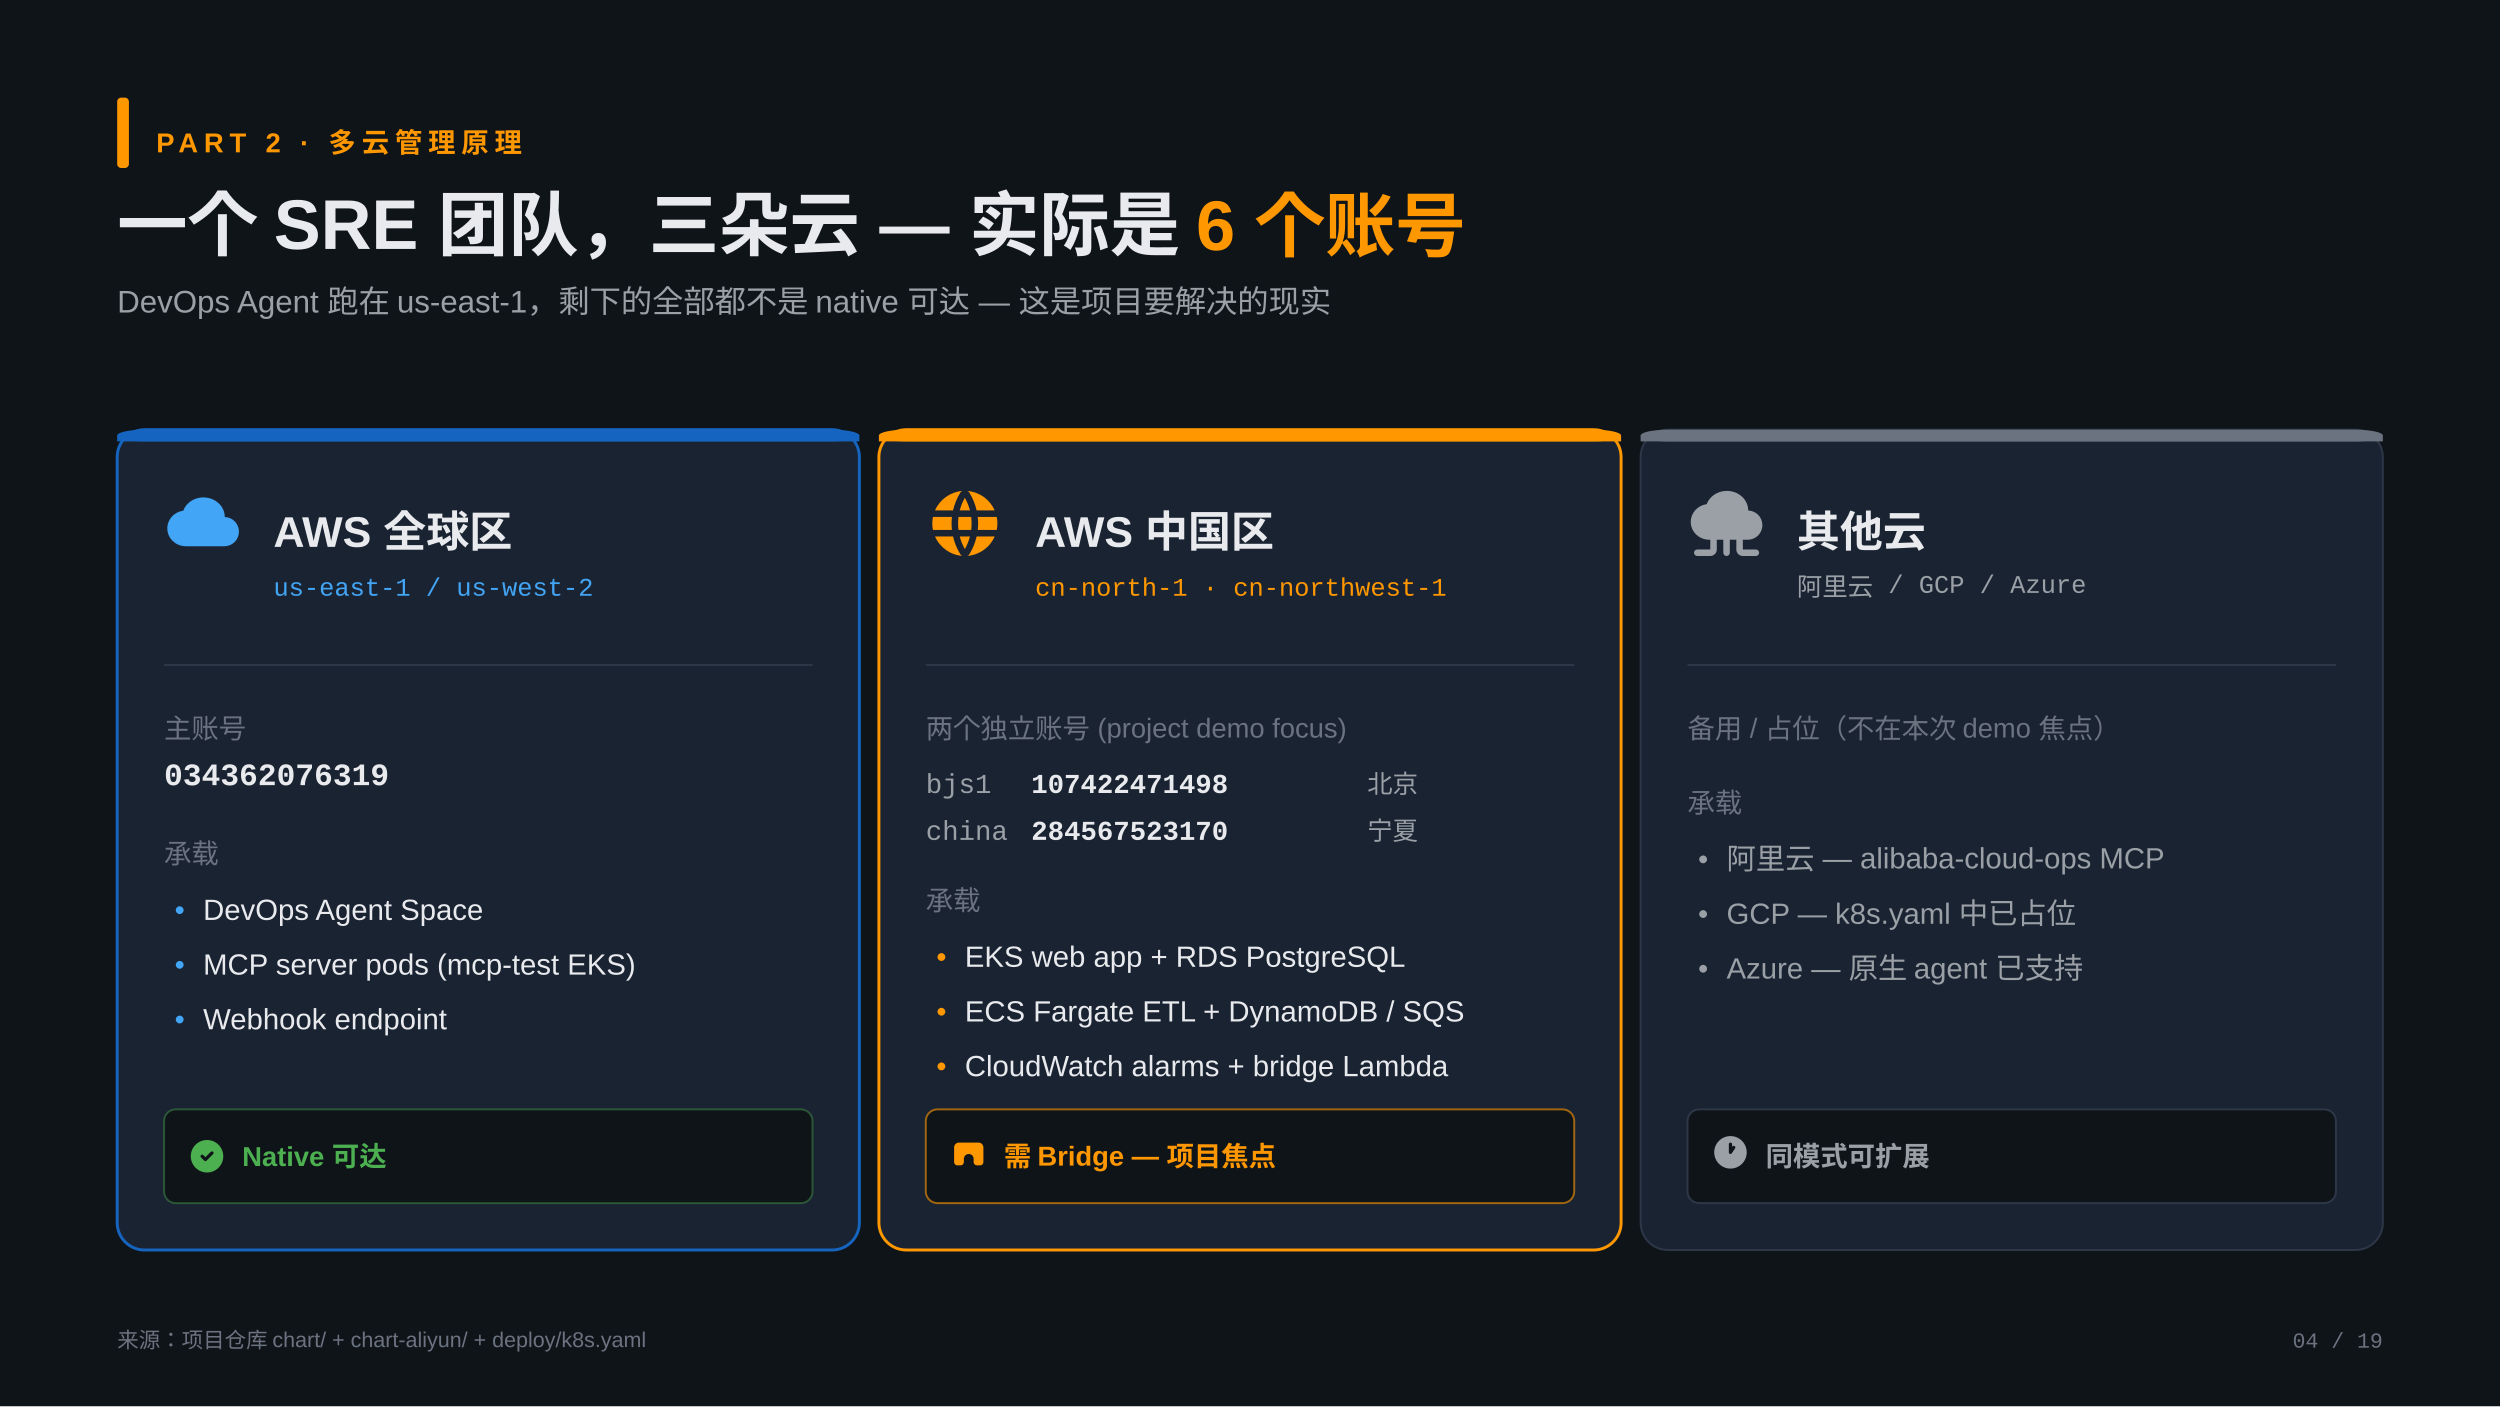
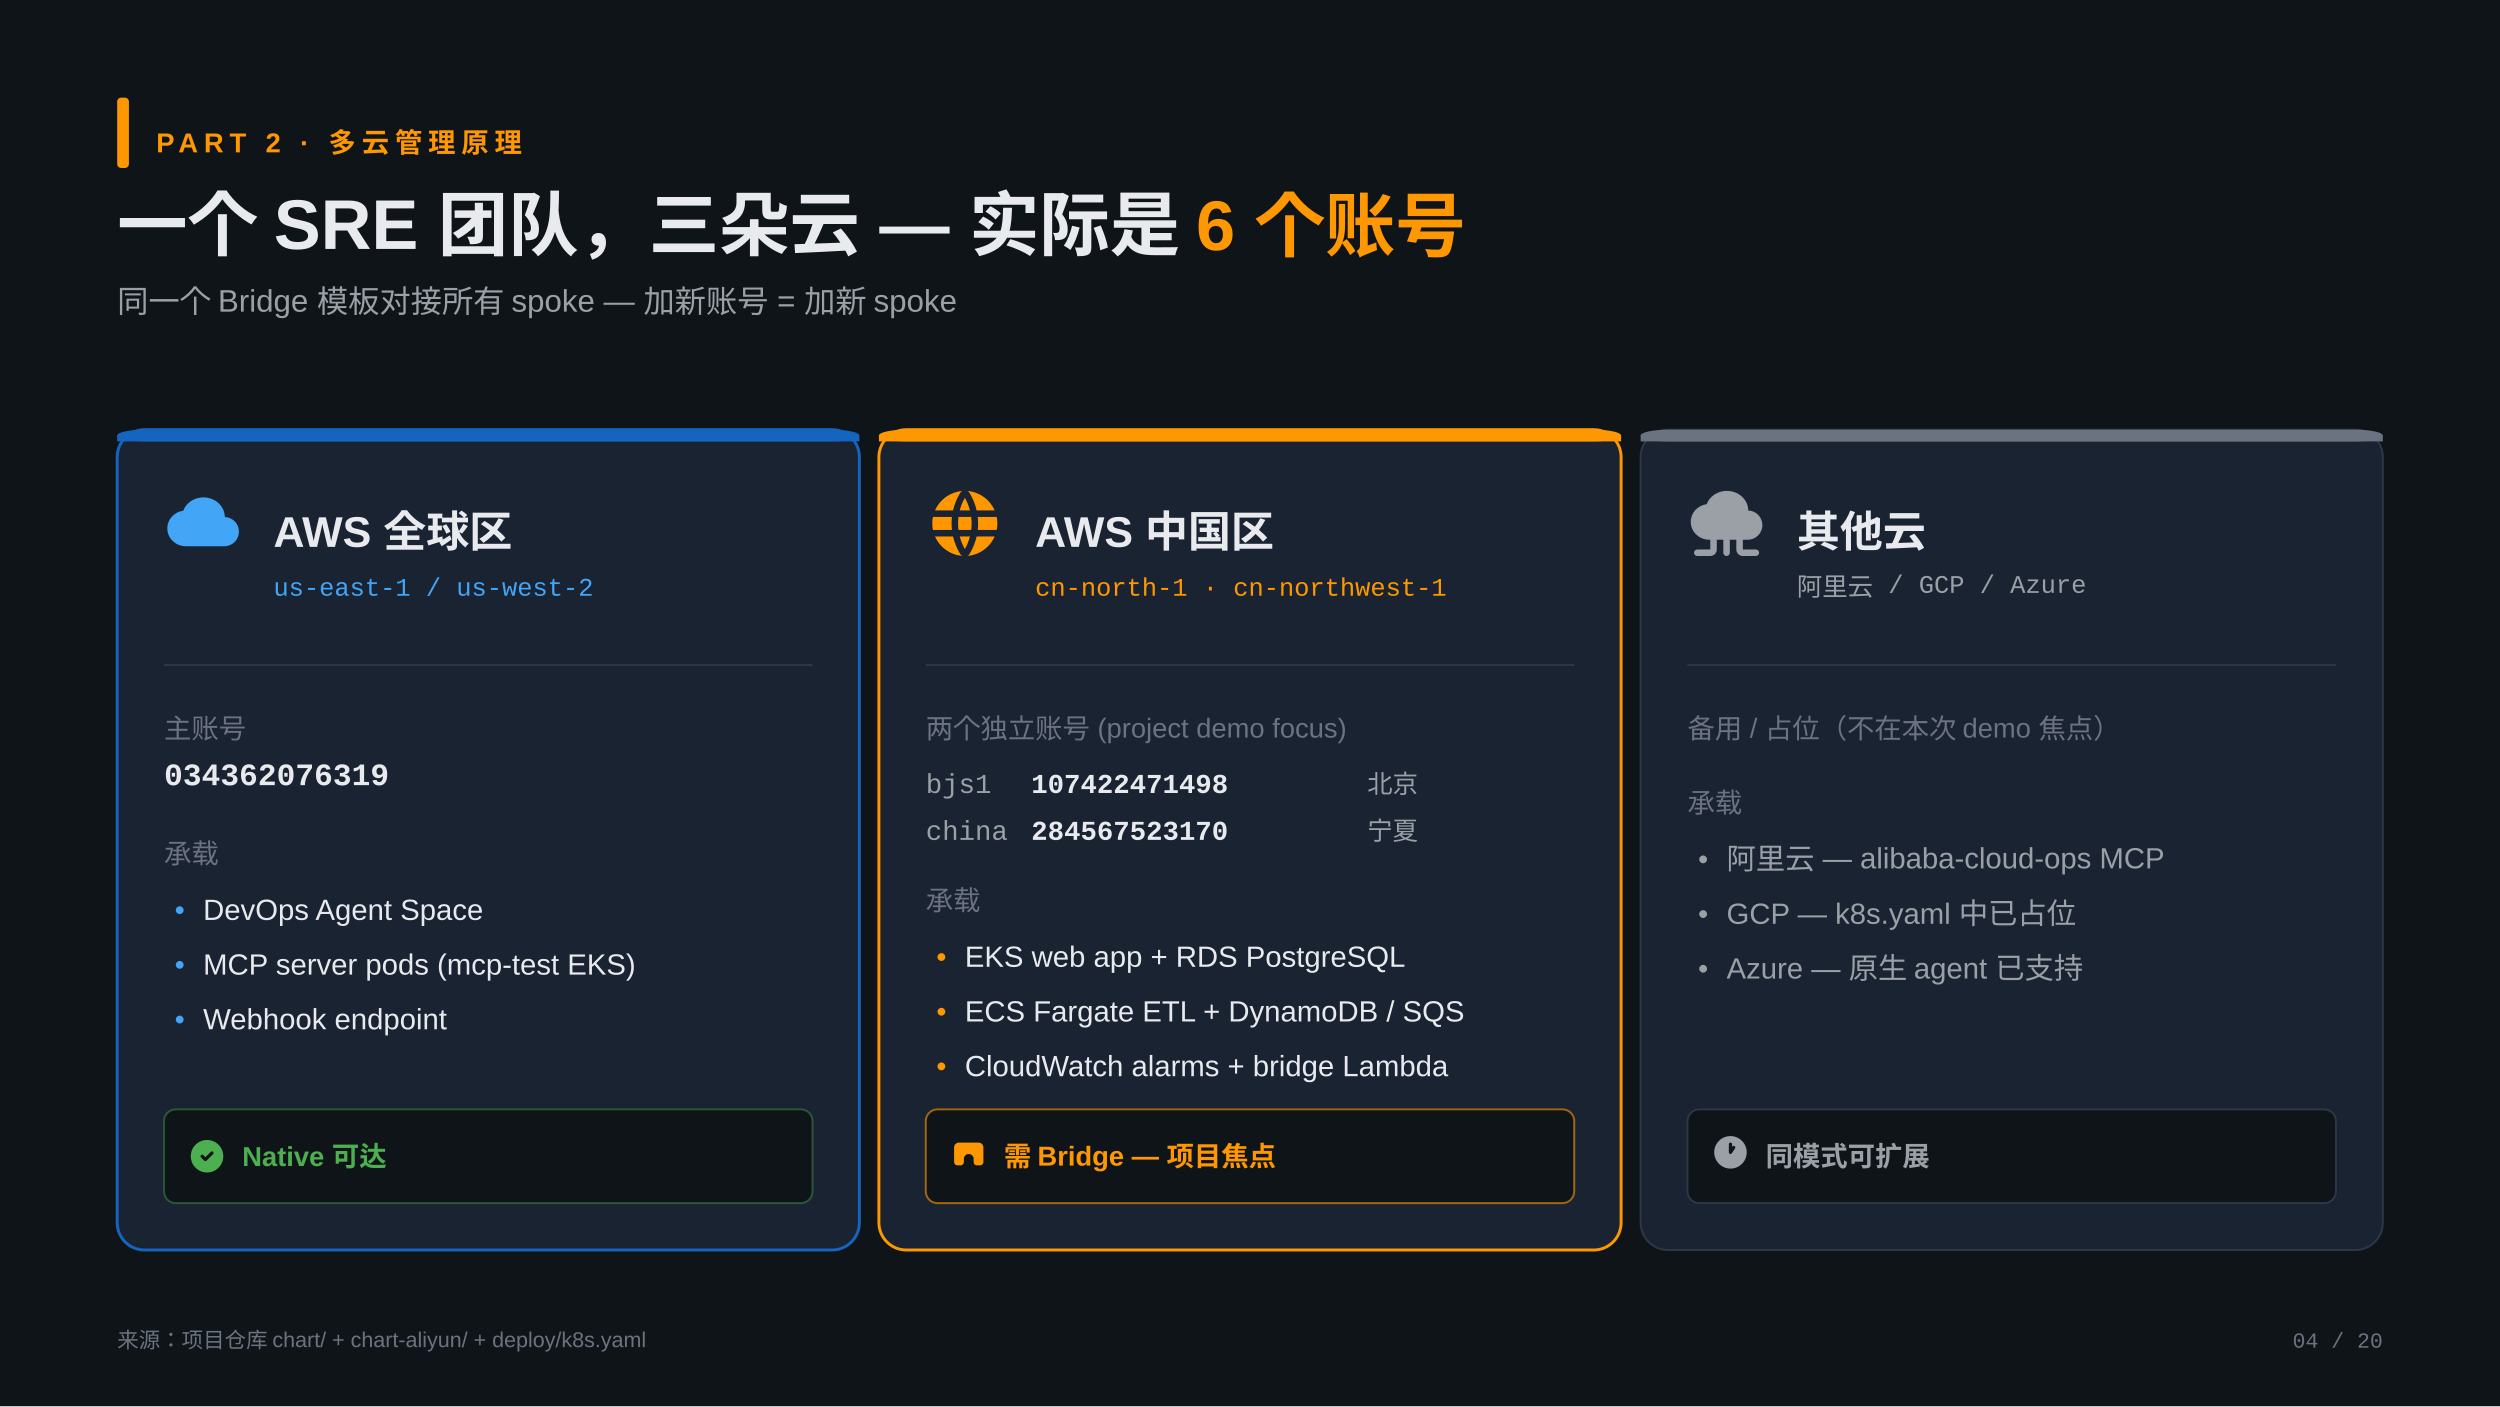
<svg xmlns="http://www.w3.org/2000/svg" viewBox="0 0 1280 720" width="1280" height="720">
  <g id="bg-base">
    <rect width="1280" height="720" fill="#0F1419" />
  </g>
  <g id="page-header">
    <path fill="#FF9800" d="M62,50 H64 A2,2 0 0 1 66,52 V84 A2,2 0 0 1 64,86 H62 A2,2 0 0 1 60,84 V52 A2,2 0 0 1 62,50 Z" />
    <text x="80" y="78" font-family="&quot;Microsoft YaHei&quot;, &quot;PingFang SC&quot;, Arial, sans-serif" font-size="14" font-weight="600" fill="#FF9800" letter-spacing="3">PART 2 · 多云管理原理</text>
    <text x="60" y="128" font-family="SimHei, &quot;Microsoft YaHei&quot;, Arial, sans-serif" font-size="36" font-weight="800" fill="#E8EAED">一个 SRE 团队，三朵云 — 实际是 <tspan fill="#FF9800">6 个账号</tspan>
    </text>
-     <text x="60" y="160" font-family="&quot;Microsoft YaHei&quot;, &quot;PingFang SC&quot;, Arial, sans-serif" font-size="16" fill="#9AA0A6">DevOps Agent 跑在 us-east-1，剩下的全部都不是 native 可达 — 这是项目要解决的现实</text>
+     <text x="60" y="160" font-family="&quot;Microsoft YaHei&quot;, &quot;PingFang SC&quot;, Arial, sans-serif" font-size="16" fill="#9AA0A6">同一个 Bridge 模板对接所有 spoke — 加新账号 = 加新 spoke</text>
  </g>
  <g id="card-aws-global">
    <path fill="#1A2332" stroke="#1565C0" stroke-width="1.5" d="M74,220 H426 A14,14 0 0 1 440,234 V626 A14,14 0 0 1 426,640 H74 A14,14 0 0 1 60,626 V234 A14,14 0 0 1 74,220 Z" />
    <path fill="#1565C0" d="M74,220 H426 A14,3 0 0 1 440,223 V223 A14,3 0 0 1 426,226 H74 A14,3 0 0 1 60,223 V223 A14,3 0 0 1 74,220 Z" />
    <rect x="60" y="223" width="380" height="3" fill="#1565C0" />
    <g transform="translate(84.0, 248.0) scale(1.666667)" fill="#42A5F5">
      <path d="M10.04 4.305c2.195 -.667 4.615 -.224 6.36 1.176c1.386 1.108 2.188 2.686 2.252 4.34l.003 .212l.091 .003c2.3 .107 4.143 1.961 4.25 4.27l.004 .211c0 2.407 -1.885 4.372 -4.255 4.482l-.21 .005h-11.878l-.222 -.008c-2.94 -.11 -5.317 -2.399 -5.43 -5.263l-.005 -.216c0 -2.747 2.08 -5.01 4.784 -5.417l.114 -.016l.07 -.181c.663 -1.62 2.056 -2.906 3.829 -3.518l.244 -.08z" />
    </g>
    <text x="140" y="280" font-family="SimHei, &quot;Microsoft YaHei&quot;, Arial, sans-serif" font-size="22" font-weight="800" fill="#E8EAED">AWS 全球区</text>
    <text x="140" y="305" font-family="Consolas, &quot;Courier New&quot;, monospace" font-size="13" fill="#42A5F5">us-east-1 / us-west-2</text>
    <rect x="84" y="340" width="332" height="1" fill="#2D3748" />
    <text x="84" y="378" font-family="&quot;Microsoft YaHei&quot;, &quot;PingFang SC&quot;, Arial, sans-serif" font-size="14" fill="#6B7280">主账号</text>
    <text x="84" y="402" font-family="Consolas, &quot;Courier New&quot;, monospace" font-size="16" font-weight="700" fill="#E8EAED">034362076319</text>
    <text x="84" y="442" font-family="&quot;Microsoft YaHei&quot;, &quot;PingFang SC&quot;, Arial, sans-serif" font-size="14" fill="#6B7280">承载</text>
    <g id="aws-global-bullets">
      <circle cx="92" cy="466" r="2" fill="#42A5F5" />
      <text x="104" y="471" font-family="&quot;Microsoft YaHei&quot;, &quot;PingFang SC&quot;, Arial, sans-serif" font-size="15" fill="#E8EAED">DevOps Agent Space</text>
      <circle cx="92" cy="494" r="2" fill="#42A5F5" />
      <text x="104" y="499" font-family="&quot;Microsoft YaHei&quot;, &quot;PingFang SC&quot;, Arial, sans-serif" font-size="15" fill="#E8EAED">MCP server pods (mcp-test EKS)</text>
      <circle cx="92" cy="522" r="2" fill="#42A5F5" />
      <text x="104" y="527" font-family="&quot;Microsoft YaHei&quot;, &quot;PingFang SC&quot;, Arial, sans-serif" font-size="15" fill="#E8EAED">Webhook endpoint</text>
    </g>
    <path fill="#0F1419" stroke="#4CAF50" stroke-width="1" stroke-opacity="0.4" d="M90,568 H410 A6,6 0 0 1 416,574 V610 A6,6 0 0 1 410,616 H90 A6,6 0 0 1 84,610 V574 A6,6 0 0 1 90,568 Z" />
    <g transform="translate(96.0, 582.0) scale(0.8333333)" fill="#4CAF50">
      <path d="M17 3.34a10 10 0 1 1 -14.995 8.984l-.005 -.324l.005 -.324a10 10 0 0 1 14.995 -8.336zm-1.293 5.953a1 1 0 0 0 -1.32 -.083l-.094 .083l-3.293 3.292l-1.293 -1.292l-.094 -.083a1 1 0 0 0 -1.403 1.403l.083 .094l2 2l.094 .083a1 1 0 0 0 1.226 0l.094 -.083l4 -4l.083 -.094a1 1 0 0 0 -.083 -1.32z" />
    </g>
    <text x="124" y="597" font-family="&quot;Microsoft YaHei&quot;, &quot;PingFang SC&quot;, Arial, sans-serif" font-size="14" font-weight="700" fill="#4CAF50">Native 可达</text>
  </g>
  <g id="card-aws-cn">
    <path fill="#1A2332" stroke="#FF9800" stroke-width="1.5" d="M464,220 H816 A14,14 0 0 1 830,234 V626 A14,14 0 0 1 816,640 H464 A14,14 0 0 1 450,626 V234 A14,14 0 0 1 464,220 Z" />
    <path fill="#FF9800" d="M464,220 H816 A14,3 0 0 1 830,223 V223 A14,3 0 0 1 816,226 H464 A14,3 0 0 1 450,223 V223 A14,3 0 0 1 464,220 Z" />
    <rect x="450" y="223" width="380" height="3" fill="#FF9800" />
    <g transform="translate(474.0, 248.0) scale(1.666667)" fill="#FF9800">
      <path d="M21.165 16a10 10 0 0 1 -8.434 5.973a1 1 0 0 0 .617 -.444a18 18 0 0 0 2.28 -5.528z" />
      <path d="M8.372 16a18 18 0 0 0 2.28 5.53a1 1 0 0 0 .616 .443a10 10 0 0 1 -8.433 -5.973z" />
      <path d="M13.57 16a16 16 0 0 1 -1.57 3.884a16 16 0 0 1 -1.57 -3.884" />
      <path d="M8.034 10a18 18 0 0 0 0 4h-5.832a10 10 0 0 1 -.002 -4z" />
      <path d="M13.952 10a16 16 0 0 1 0 4h-3.904a16 16 0 0 1 0 -4z" />
      <path d="M21.8 10a10.05 10.05 0 0 1 -.002 4h-5.832c.149 -1.329 .149 -2.67 0 -4z" />
      <path d="M11.267 2.027a1 1 0 0 0 -.615 .444a18 18 0 0 0 -2.28 5.529h-5.54a10.01 10.01 0 0 1 8.334 -5.967z" />
      <path d="M12 4.116a16 16 0 0 1 1.57 3.885h-3.14c.34 -1.317 .85 -2.6 1.53 -3.817z" />
      <path d="M12.733 2.026a10.01 10.01 0 0 1 8.435 5.974h-5.54a18 18 0 0 0 -2.28 -5.53a1 1 0 0 0 -.517 -.414z" />
    </g>
    <text x="530" y="280" font-family="SimHei, &quot;Microsoft YaHei&quot;, Arial, sans-serif" font-size="22" font-weight="800" fill="#E8EAED">AWS 中国区</text>
    <text x="530" y="305" font-family="Consolas, &quot;Courier New&quot;, monospace" font-size="13" fill="#FF9800">cn-north-1 · cn-northwest-1</text>
    <rect x="474" y="340" width="332" height="1" fill="#2D3748" />
    <text x="474" y="378" font-family="&quot;Microsoft YaHei&quot;, &quot;PingFang SC&quot;, Arial, sans-serif" font-size="14" fill="#6B7280">两个独立账号 (project demo focus)</text>
    <g id="cn-accounts">
      <text x="474" y="406" font-family="Consolas, &quot;Courier New&quot;, monospace" font-size="14" fill="#9AA0A6">bjs1  </text>
      <text x="528" y="406" font-family="Consolas, &quot;Courier New&quot;, monospace" font-size="14" font-weight="700" fill="#E8EAED">107422471498</text>
      <text x="700" y="406" font-family="&quot;Microsoft YaHei&quot;, &quot;PingFang SC&quot;, Arial, sans-serif" font-size="13" fill="#9AA0A6">北京</text>
      <text x="474" y="430" font-family="Consolas, &quot;Courier New&quot;, monospace" font-size="14" fill="#9AA0A6">china </text>
      <text x="528" y="430" font-family="Consolas, &quot;Courier New&quot;, monospace" font-size="14" font-weight="700" fill="#E8EAED">284567523170</text>
      <text x="700" y="430" font-family="&quot;Microsoft YaHei&quot;, &quot;PingFang SC&quot;, Arial, sans-serif" font-size="13" fill="#9AA0A6">宁夏</text>
    </g>
    <text x="474" y="466" font-family="&quot;Microsoft YaHei&quot;, &quot;PingFang SC&quot;, Arial, sans-serif" font-size="14" fill="#6B7280">承载</text>
    <g id="cn-bullets">
      <circle cx="482" cy="490" r="2" fill="#FF9800" />
      <text x="494" y="495" font-family="&quot;Microsoft YaHei&quot;, &quot;PingFang SC&quot;, Arial, sans-serif" font-size="15" fill="#E8EAED">EKS web app + RDS PostgreSQL</text>
      <circle cx="482" cy="518" r="2" fill="#FF9800" />
      <text x="494" y="523" font-family="&quot;Microsoft YaHei&quot;, &quot;PingFang SC&quot;, Arial, sans-serif" font-size="15" fill="#E8EAED">ECS Fargate ETL + DynamoDB / SQS</text>
      <circle cx="482" cy="546" r="2" fill="#FF9800" />
      <text x="494" y="551" font-family="&quot;Microsoft YaHei&quot;, &quot;PingFang SC&quot;, Arial, sans-serif" font-size="15" fill="#E8EAED">CloudWatch alarms + bridge Lambda</text>
    </g>
    <path fill="#0F1419" stroke="#FF9800" stroke-width="1" stroke-opacity="0.6" d="M480,568 H800 A6,6 0 0 1 806,574 V610 A6,6 0 0 1 800,616 H480 A6,6 0 0 1 474,610 V574 A6,6 0 0 1 480,568 Z" />
    <g transform="translate(486.0, 580.0) scale(0.8333333)" fill="#FF9800">
      <path d="M18 6a3 3 0 0 1 3 3v9a2 2 0 0 1 -2 2h-2a2 2 0 0 1 -2 -2v-2a3 3 0 0 0 -6 0v2a2 2 0 0 1 -2 2h-2a2 2 0 0 1 -2 -2v-9a3 3 0 0 1 3 -3z" />
    </g>
    <text x="514" y="597" font-family="&quot;Microsoft YaHei&quot;, &quot;PingFang SC&quot;, Arial, sans-serif" font-size="14" font-weight="700" fill="#FF9800">需 Bridge — 项目焦点</text>
  </g>
  <g id="card-other-cloud">
    <path fill="#1A2332" stroke="#2D3748" stroke-width="1" d="M854,220 H1206 A14,14 0 0 1 1220,234 V626 A14,14 0 0 1 1206,640 H854 A14,14 0 0 1 840,626 V234 A14,14 0 0 1 854,220 Z" />
    <path fill="#6B7280" d="M854,220 H1206 A14,3 0 0 1 1220,223 V223 A14,3 0 0 1 1206,226 H854 A14,3 0 0 1 840,223 V223 A14,3 0 0 1 854,220 Z" />
    <rect x="840" y="223" width="380" height="3" fill="#6B7280" />
    <g transform="translate(864.0, 248.0) scale(1.666667)" fill="#9AA0A6">
      <path d="M9 20a2 2 0 0 1 -2 2h-4a1 1 0 0 1 0 -2h4v-2.997l-.343 .001a1 1 0 0 1 -.117 -.007l-.105 -.001c-2.94 -.11 -5.317 -2.399 -5.43 -5.263l-.005 -.216c0 -2.747 2.08 -5.01 4.784 -5.417l.114 -.016l.07 -.181c.663 -1.62 2.056 -2.906 3.829 -3.518l.244 -.08c2.194 -.667 4.614 -.224 6.36 1.176c1.385 1.108 2.187 2.686 2.25 4.34l.004 .212l.091 .003c2.3 .107 4.143 1.961 4.25 4.27l.004 .211c0 2.478 -1.997 4.487 -4.465 4.487h-1.535v2.996h4a1 1 0 0 1 0 2h-4a2 2 0 0 1 -2 -2v-2.997h-2v3.997a1 1 0 0 1 -2 0v-3.997h-2z" />
    </g>
    <text x="920" y="280" font-family="SimHei, &quot;Microsoft YaHei&quot;, Arial, sans-serif" font-size="22" font-weight="800" fill="#E8EAED">其他云</text>
    <text x="920" y="305" font-family="Consolas, &quot;Courier New&quot;, monospace" font-size="13" fill="#9AA0A6">阿里云 / GCP / Azure</text>
    <rect x="864" y="340" width="332" height="1" fill="#2D3748" />
    <text x="864" y="378" font-family="&quot;Microsoft YaHei&quot;, &quot;PingFang SC&quot;, Arial, sans-serif" font-size="14" fill="#6B7280">备用 / 占位（不在本次 demo 焦点）</text>
    <text x="864" y="416" font-family="&quot;Microsoft YaHei&quot;, &quot;PingFang SC&quot;, Arial, sans-serif" font-size="14" fill="#6B7280">承载</text>
    <g id="other-bullets">
      <circle cx="872" cy="440" r="2" fill="#9AA0A6" />
      <text x="884" y="445" font-family="&quot;Microsoft YaHei&quot;, &quot;PingFang SC&quot;, Arial, sans-serif" font-size="15" fill="#9AA0A6">阿里云 — alibaba-cloud-ops MCP</text>
      <circle cx="872" cy="468" r="2" fill="#9AA0A6" />
      <text x="884" y="473" font-family="&quot;Microsoft YaHei&quot;, &quot;PingFang SC&quot;, Arial, sans-serif" font-size="15" fill="#9AA0A6">GCP — k8s.yaml 中已占位</text>
      <circle cx="872" cy="496" r="2" fill="#9AA0A6" />
      <text x="884" y="501" font-family="&quot;Microsoft YaHei&quot;, &quot;PingFang SC&quot;, Arial, sans-serif" font-size="15" fill="#9AA0A6">Azure — 原生 agent 已支持</text>
    </g>
    <path fill="#0F1419" stroke="#2D3748" stroke-width="1" d="M870,568 H1190 A6,6 0 0 1 1196,574 V610 A6,6 0 0 1 1190,616 H870 A6,6 0 0 1 864,610 V574 A6,6 0 0 1 870,568 Z" />
    <g transform="translate(876.0, 580.0) scale(0.8333333)" fill="#9AA0A6">
      <path d="M17 3.34a10 10 0 1 1 -15 8.66l.005 -.324a10 10 0 0 1 14.995 -8.336m-5.401 9.576l.052 .021l.08 .026l.08 .019l.072 .011l.117 .007l.076 -.003l.135 -.02l.082 -.02l.103 -.039l.073 -.035l.078 -.046l.06 -.042l.08 -.069l.083 -.088l.062 -.083l2 -3a1 1 0 1 0 -1.664 -1.11l-.168 .251v-1.696a1 1 0 0 0 -.883 -.993l-.117 -.007a1 1 0 0 0 -1 1v5.026l.009 .105l.02 .107l.04 .129l.048 .102l.046 .078l.042 .06l.069 .08l.088 .083l.083 .062l.09 .053z" />
    </g>
    <text x="904" y="597" font-family="&quot;Microsoft YaHei&quot;, &quot;PingFang SC&quot;, Arial, sans-serif" font-size="14" font-weight="700" fill="#9AA0A6">同模式可扩展</text>
  </g>
  <g id="page-footer">
    <text x="60" y="690" font-family="&quot;Microsoft YaHei&quot;, &quot;PingFang SC&quot;, Arial, sans-serif" font-size="11" fill="#6B7280">来源：项目仓库 chart/ + chart-aliyun/ + deploy/k8s.yaml</text>
-     <text x="1220" y="690" text-anchor="end" font-family="Consolas, &quot;Courier New&quot;, monospace" font-size="11" fill="#6B7280">04 / 19</text>
+     <text x="1220" y="690" text-anchor="end" font-family="Consolas, &quot;Courier New&quot;, monospace" font-size="11" fill="#6B7280">04 / 20</text>
  </g>
</svg>
